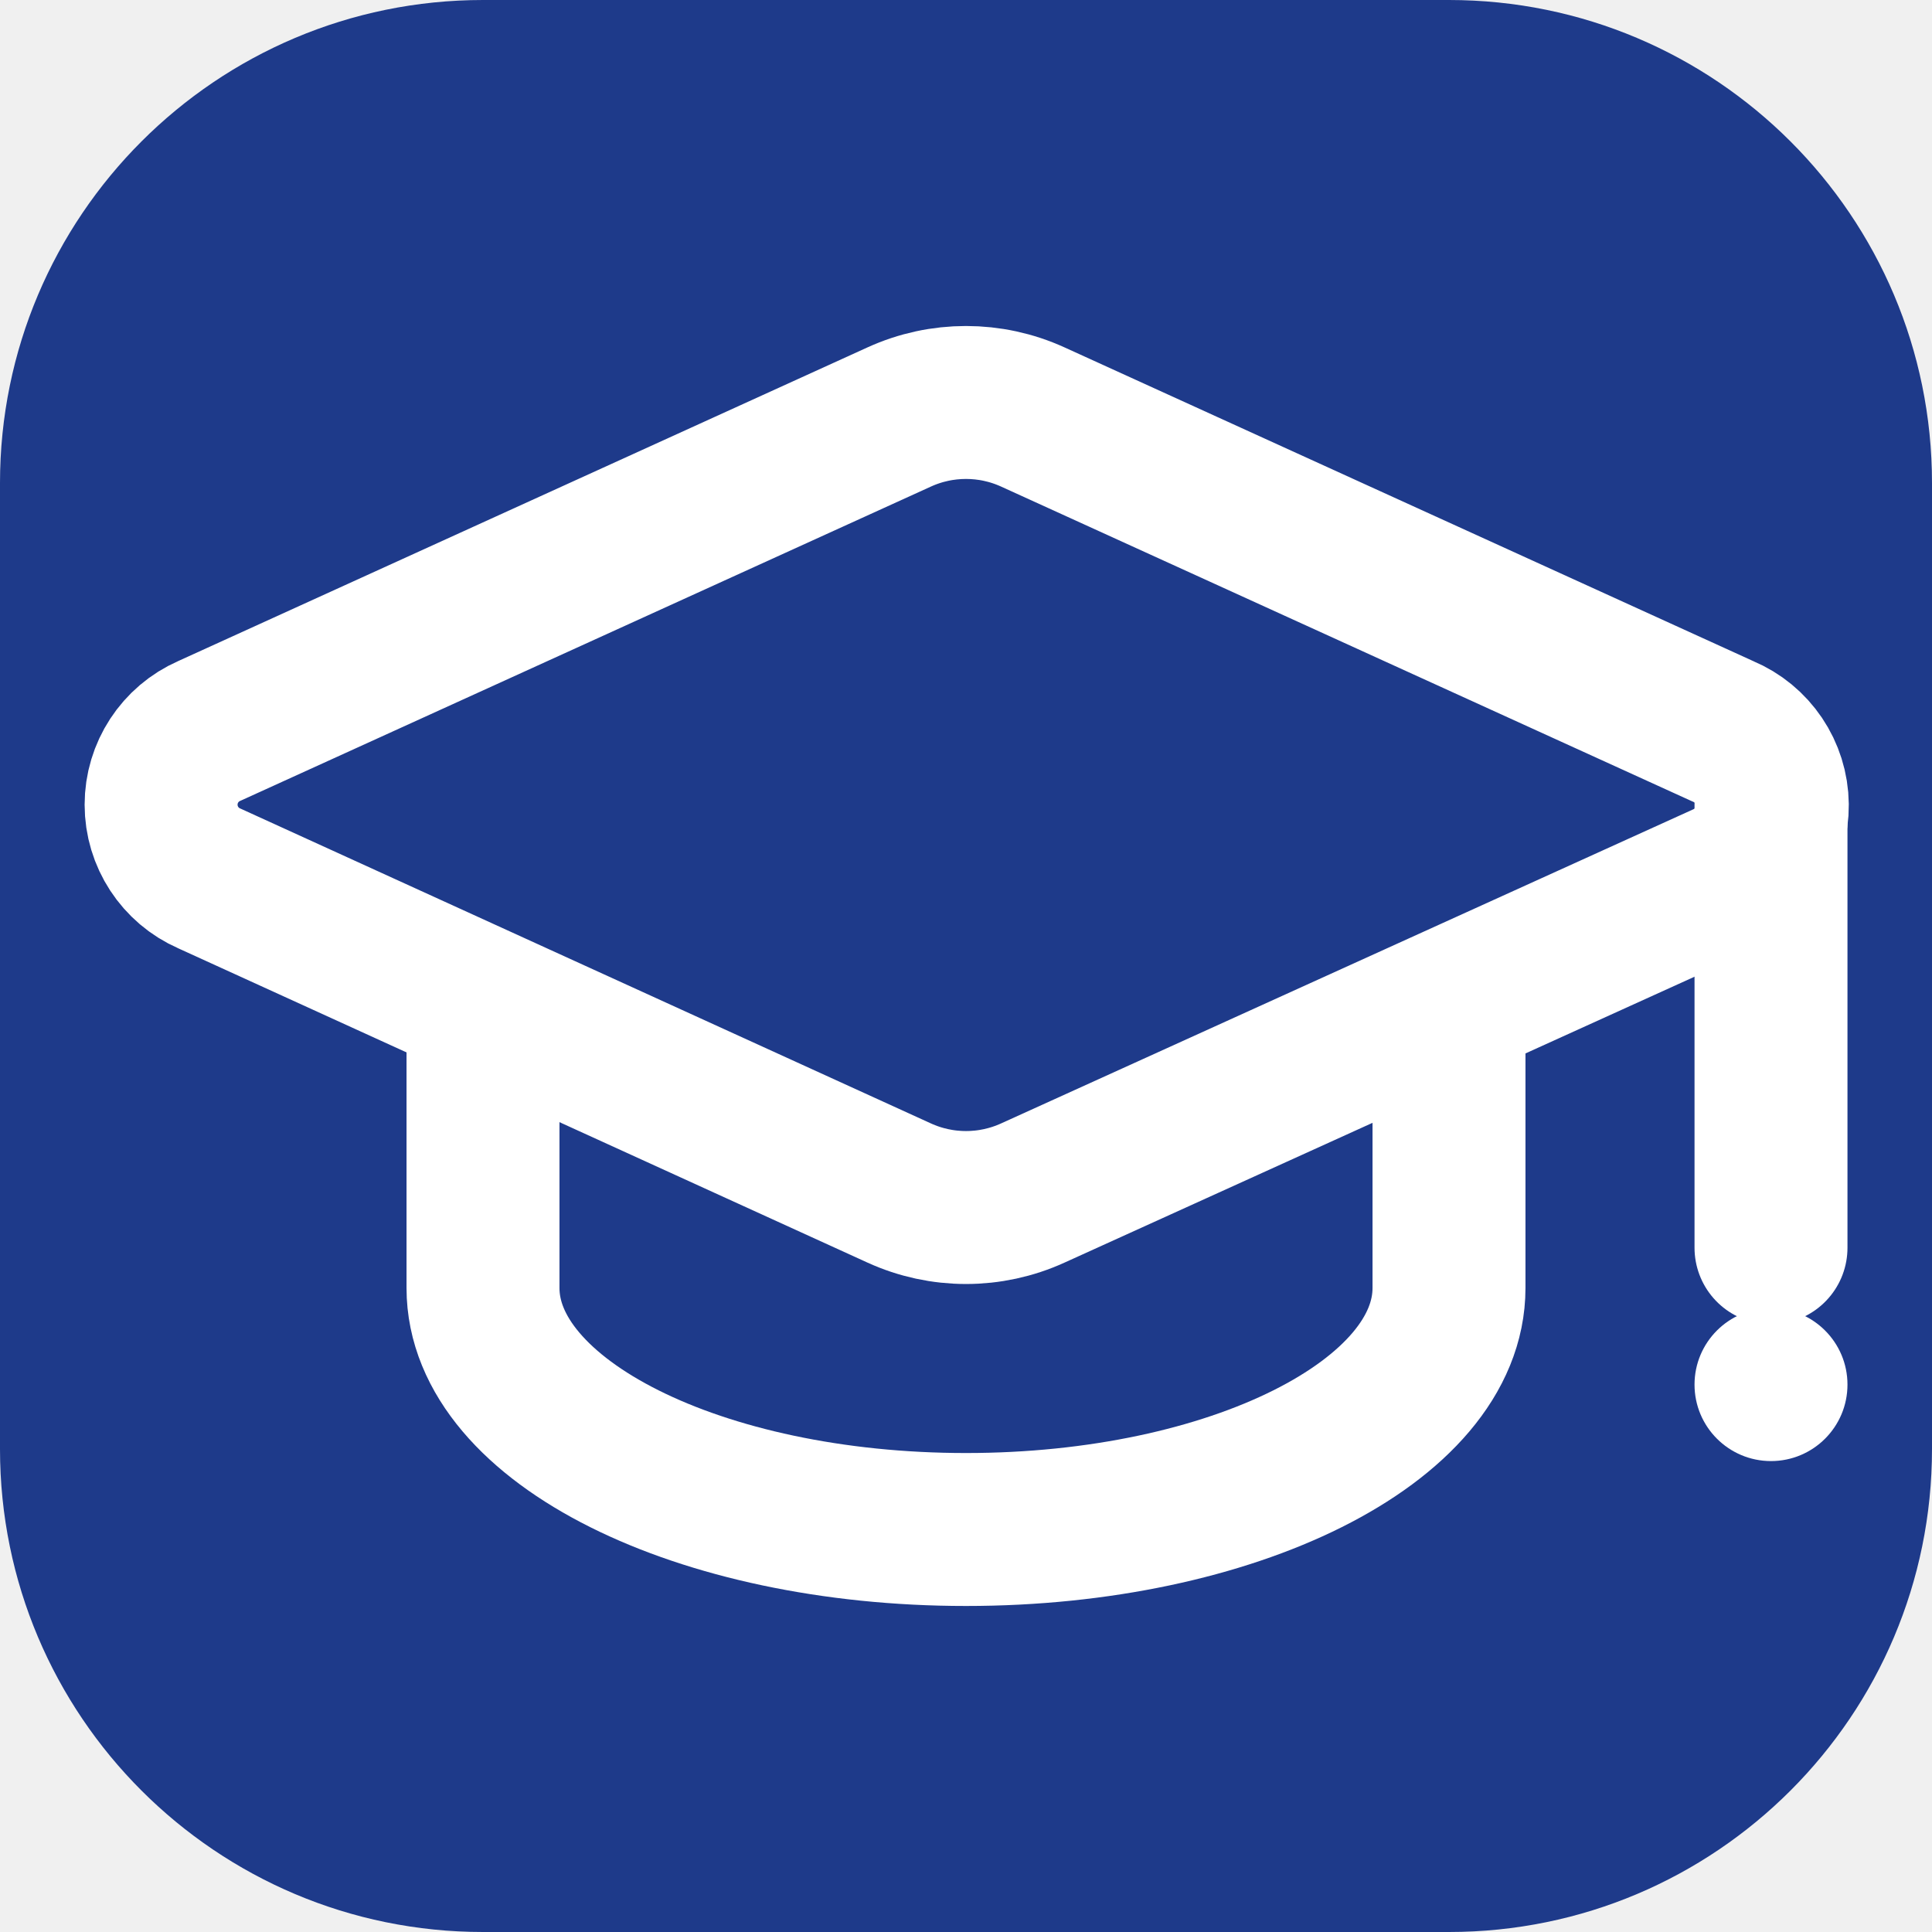
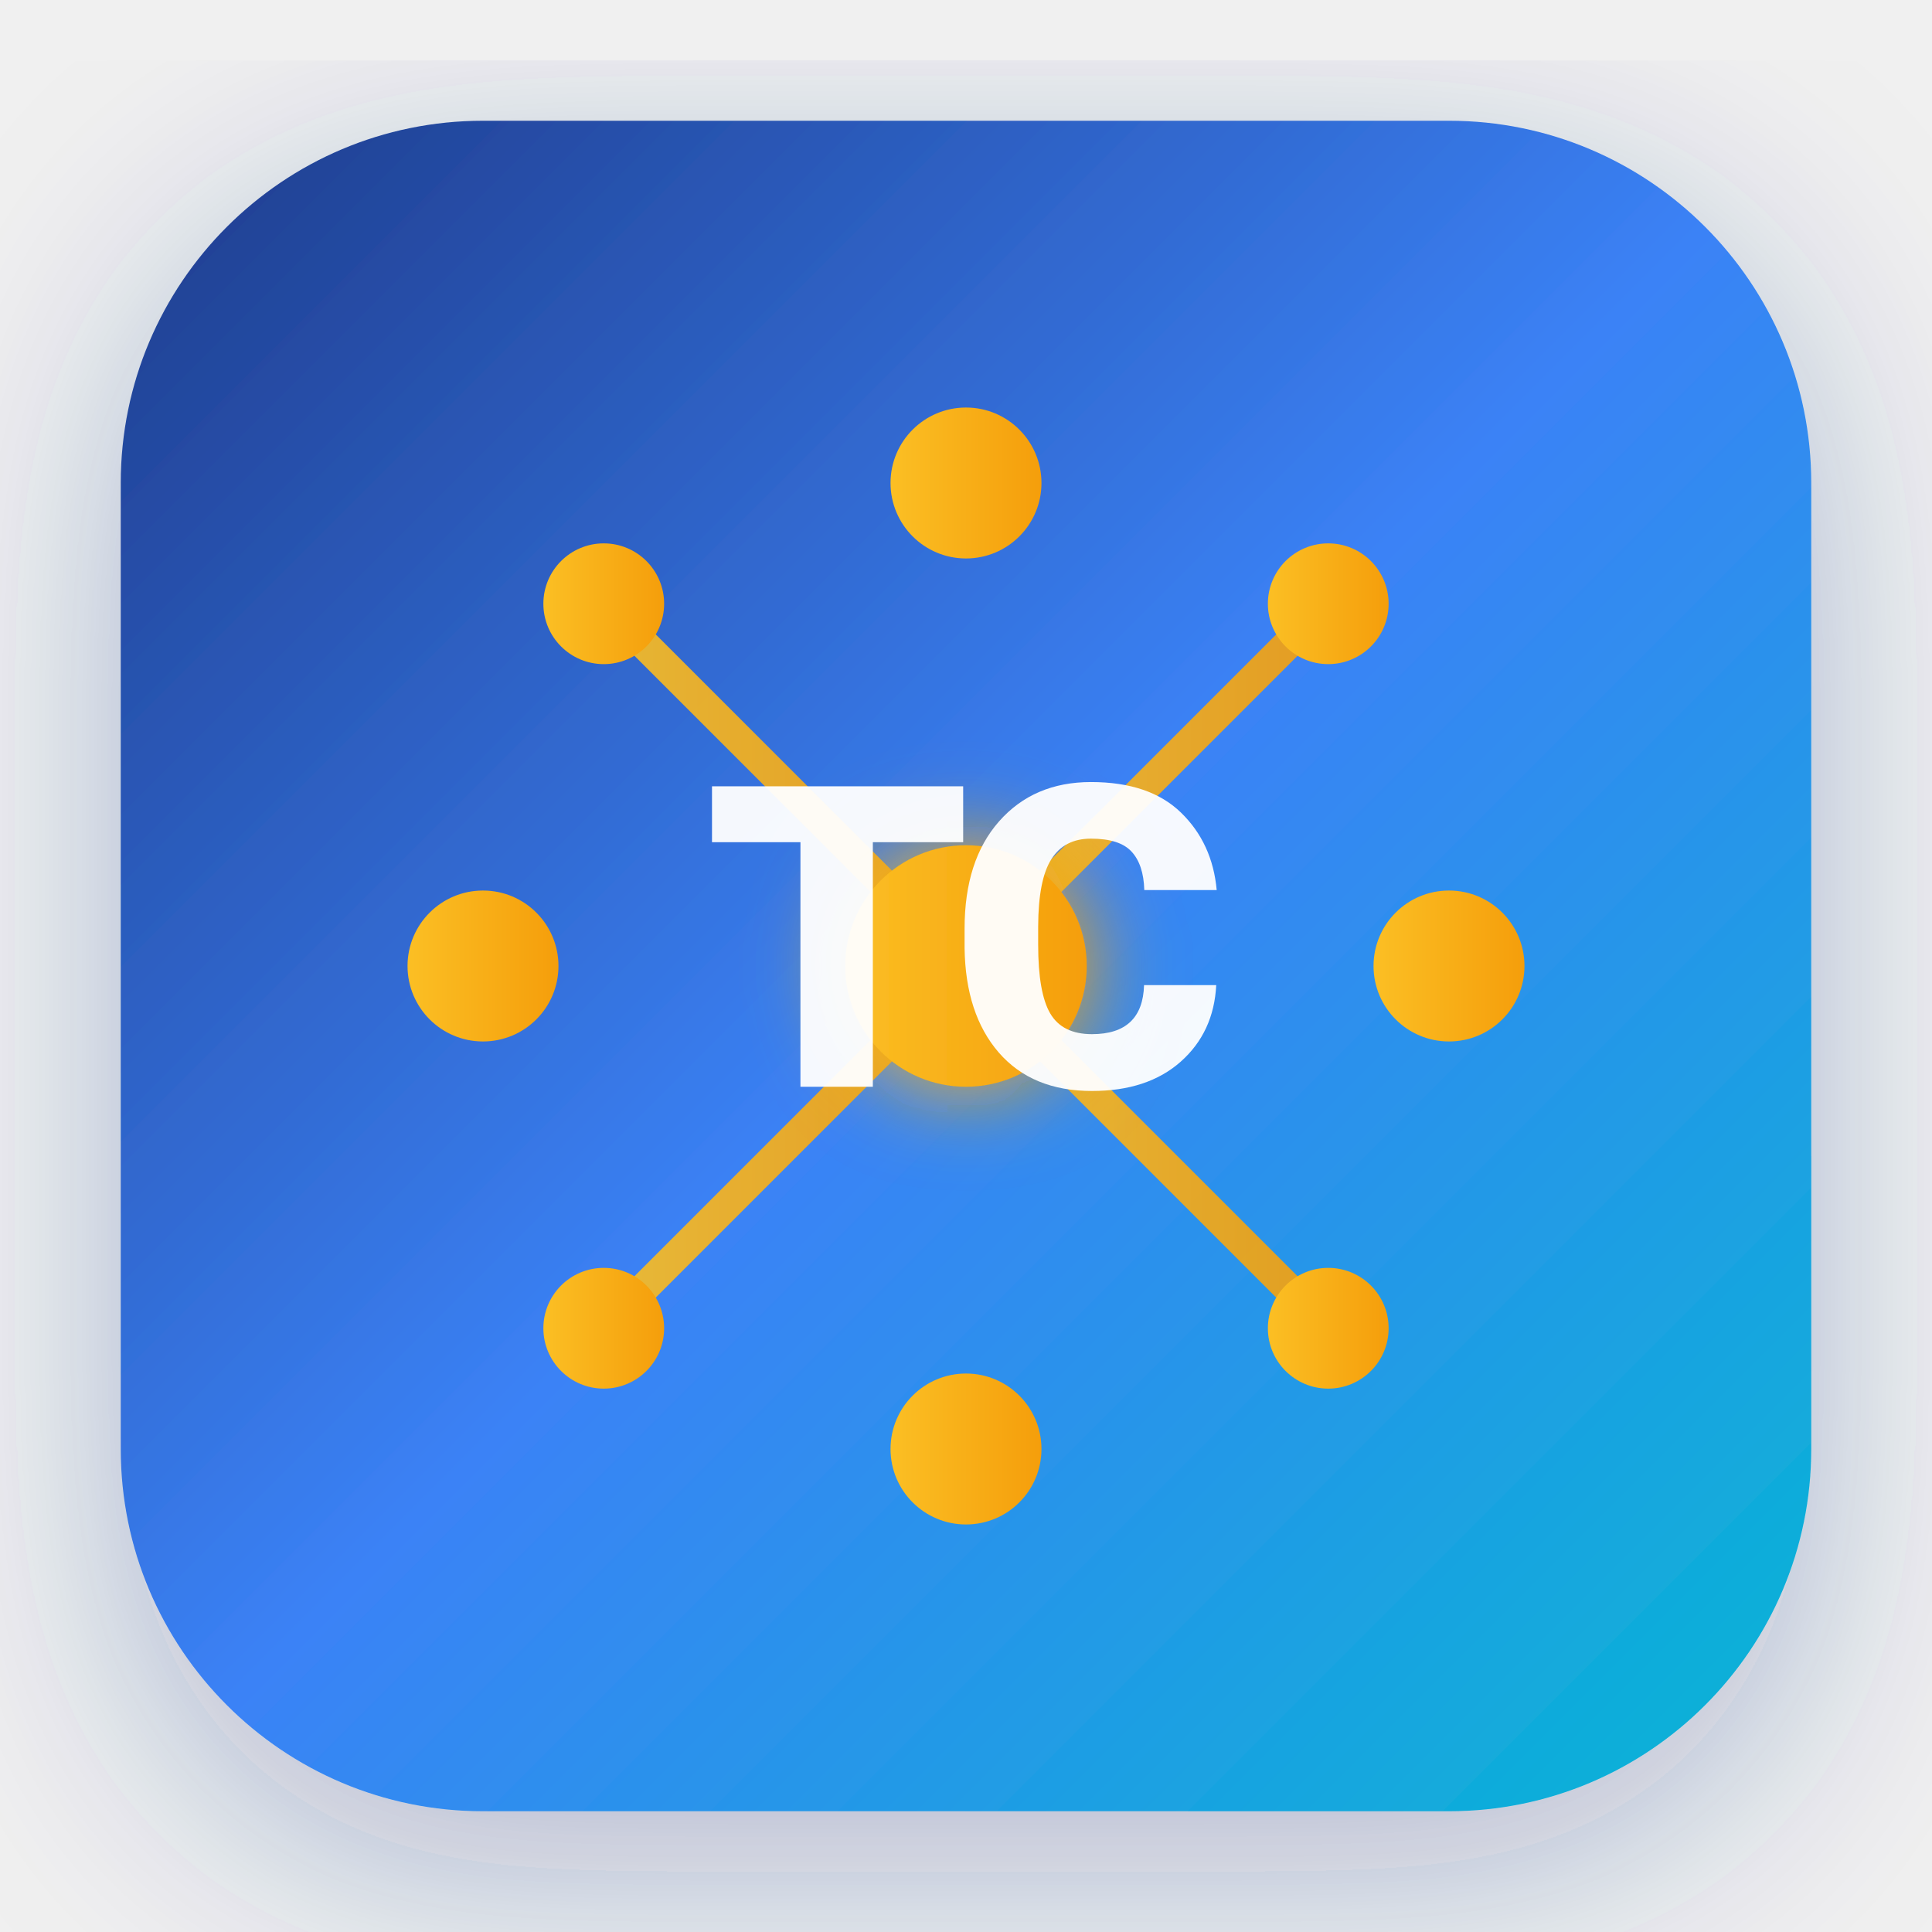
- <svg xmlns="http://www.w3.org/2000/svg" viewBox="0 0 24 24" role="img" aria-label="Logo TracerConnect">
-   <rect width="24" height="24" rx="6" fill="#1e3a8a" />
-   <g fill="none" stroke="#ffffff" stroke-width="1.9" stroke-linecap="round" stroke-linejoin="round">
-     <path d="M21.42 10.922a1 1 0 0 0-.019-1.838L12.83 5.18a2 2 0 0 0-1.66 0L2.6 9.08a1 1 0 0 0 0 1.832l8.57 3.908a2 2 0 0 0 1.66 0z" />
-     <path d="M6 12.5V16a6 3 0 0 0 12 0v-3.5" />
-     <path d="M22 10v5.5" />
-     <circle cx="22" cy="17.2" r="0.95" fill="#ffffff" stroke="none" />
+ <svg xmlns="http://www.w3.org/2000/svg" viewBox="0 0 128 128" role="img" aria-label="TracerConnect Logo">
+   <defs>
+     <linearGradient id="bgGradient" x1="0%" y1="0%" x2="100%" y2="100%">
+       <stop offset="0%" stop-color="#1e3a8a" />
+       <stop offset="50%" stop-color="#3b82f6" />
+       <stop offset="100%" stop-color="#06b6d4" />
+     </linearGradient>
+     <linearGradient id="accentGradient" x1="0%" y1="0%" x2="100%" y2="0%">
+       <stop offset="0%" stop-color="#fbbf24" />
+       <stop offset="100%" stop-color="#f59e0b" />
+     </linearGradient>
+     <filter id="glow" x="-50%" y="-50%" width="200%" height="200%">
+       <feGaussianBlur stdDeviation="3" result="coloredBlur" />
+       <feMerge>
+         <feMergeNode in="coloredBlur" />
+         <feMergeNode in="SourceGraphic" />
+       </feMerge>
+     </filter>
+     <filter id="softShadow" x="-20%" y="-20%" width="140%" height="140%">
+       <feDropShadow dx="0" dy="4" stdDeviation="8" flood-color="#1e3a8a" flood-opacity="0.3" />
+     </filter>
+   </defs>
+   <rect x="8" y="8" width="112" height="112" rx="24" fill="url(#bgGradient)" filter="url(#softShadow)" />
+   <g stroke="url(#accentGradient)" stroke-width="2" stroke-linecap="round" stroke-linejoin="round" opacity="0.9">
+     <path d="M64 64 L64 32" />
+     <path d="M64 64 L64 96" />
+     <path d="M64 64 L32 64" />
+     <path d="M64 64 L96 64" />
+     <path d="M64 64 L40 40" />
+     <path d="M64 64 L88 40" />
+     <path d="M64 64 L40 88" />
+     <path d="M64 64 L88 88" />
  </g>
+   <g fill="url(#accentGradient)">
+     <circle cx="64" cy="64" r="8" filter="url(#glow)" />
+     <circle cx="64" cy="32" r="5" />
+     <circle cx="64" cy="96" r="5" />
+     <circle cx="32" cy="64" r="5" />
+     <circle cx="96" cy="64" r="5" />
+     <circle cx="40" cy="40" r="4" />
+     <circle cx="88" cy="40" r="4" />
+     <circle cx="40" cy="88" r="4" />
+     <circle cx="88" cy="88" r="4" />
+   </g>
+   <text x="64" y="72" font-family="-apple-system, BlinkMacSystemFont, 'Segoe UI', Roboto, sans-serif" font-size="28" font-weight="800" fill="white" text-anchor="middle" letter-spacing="-1" opacity="0.95">TC</text>
</svg>
